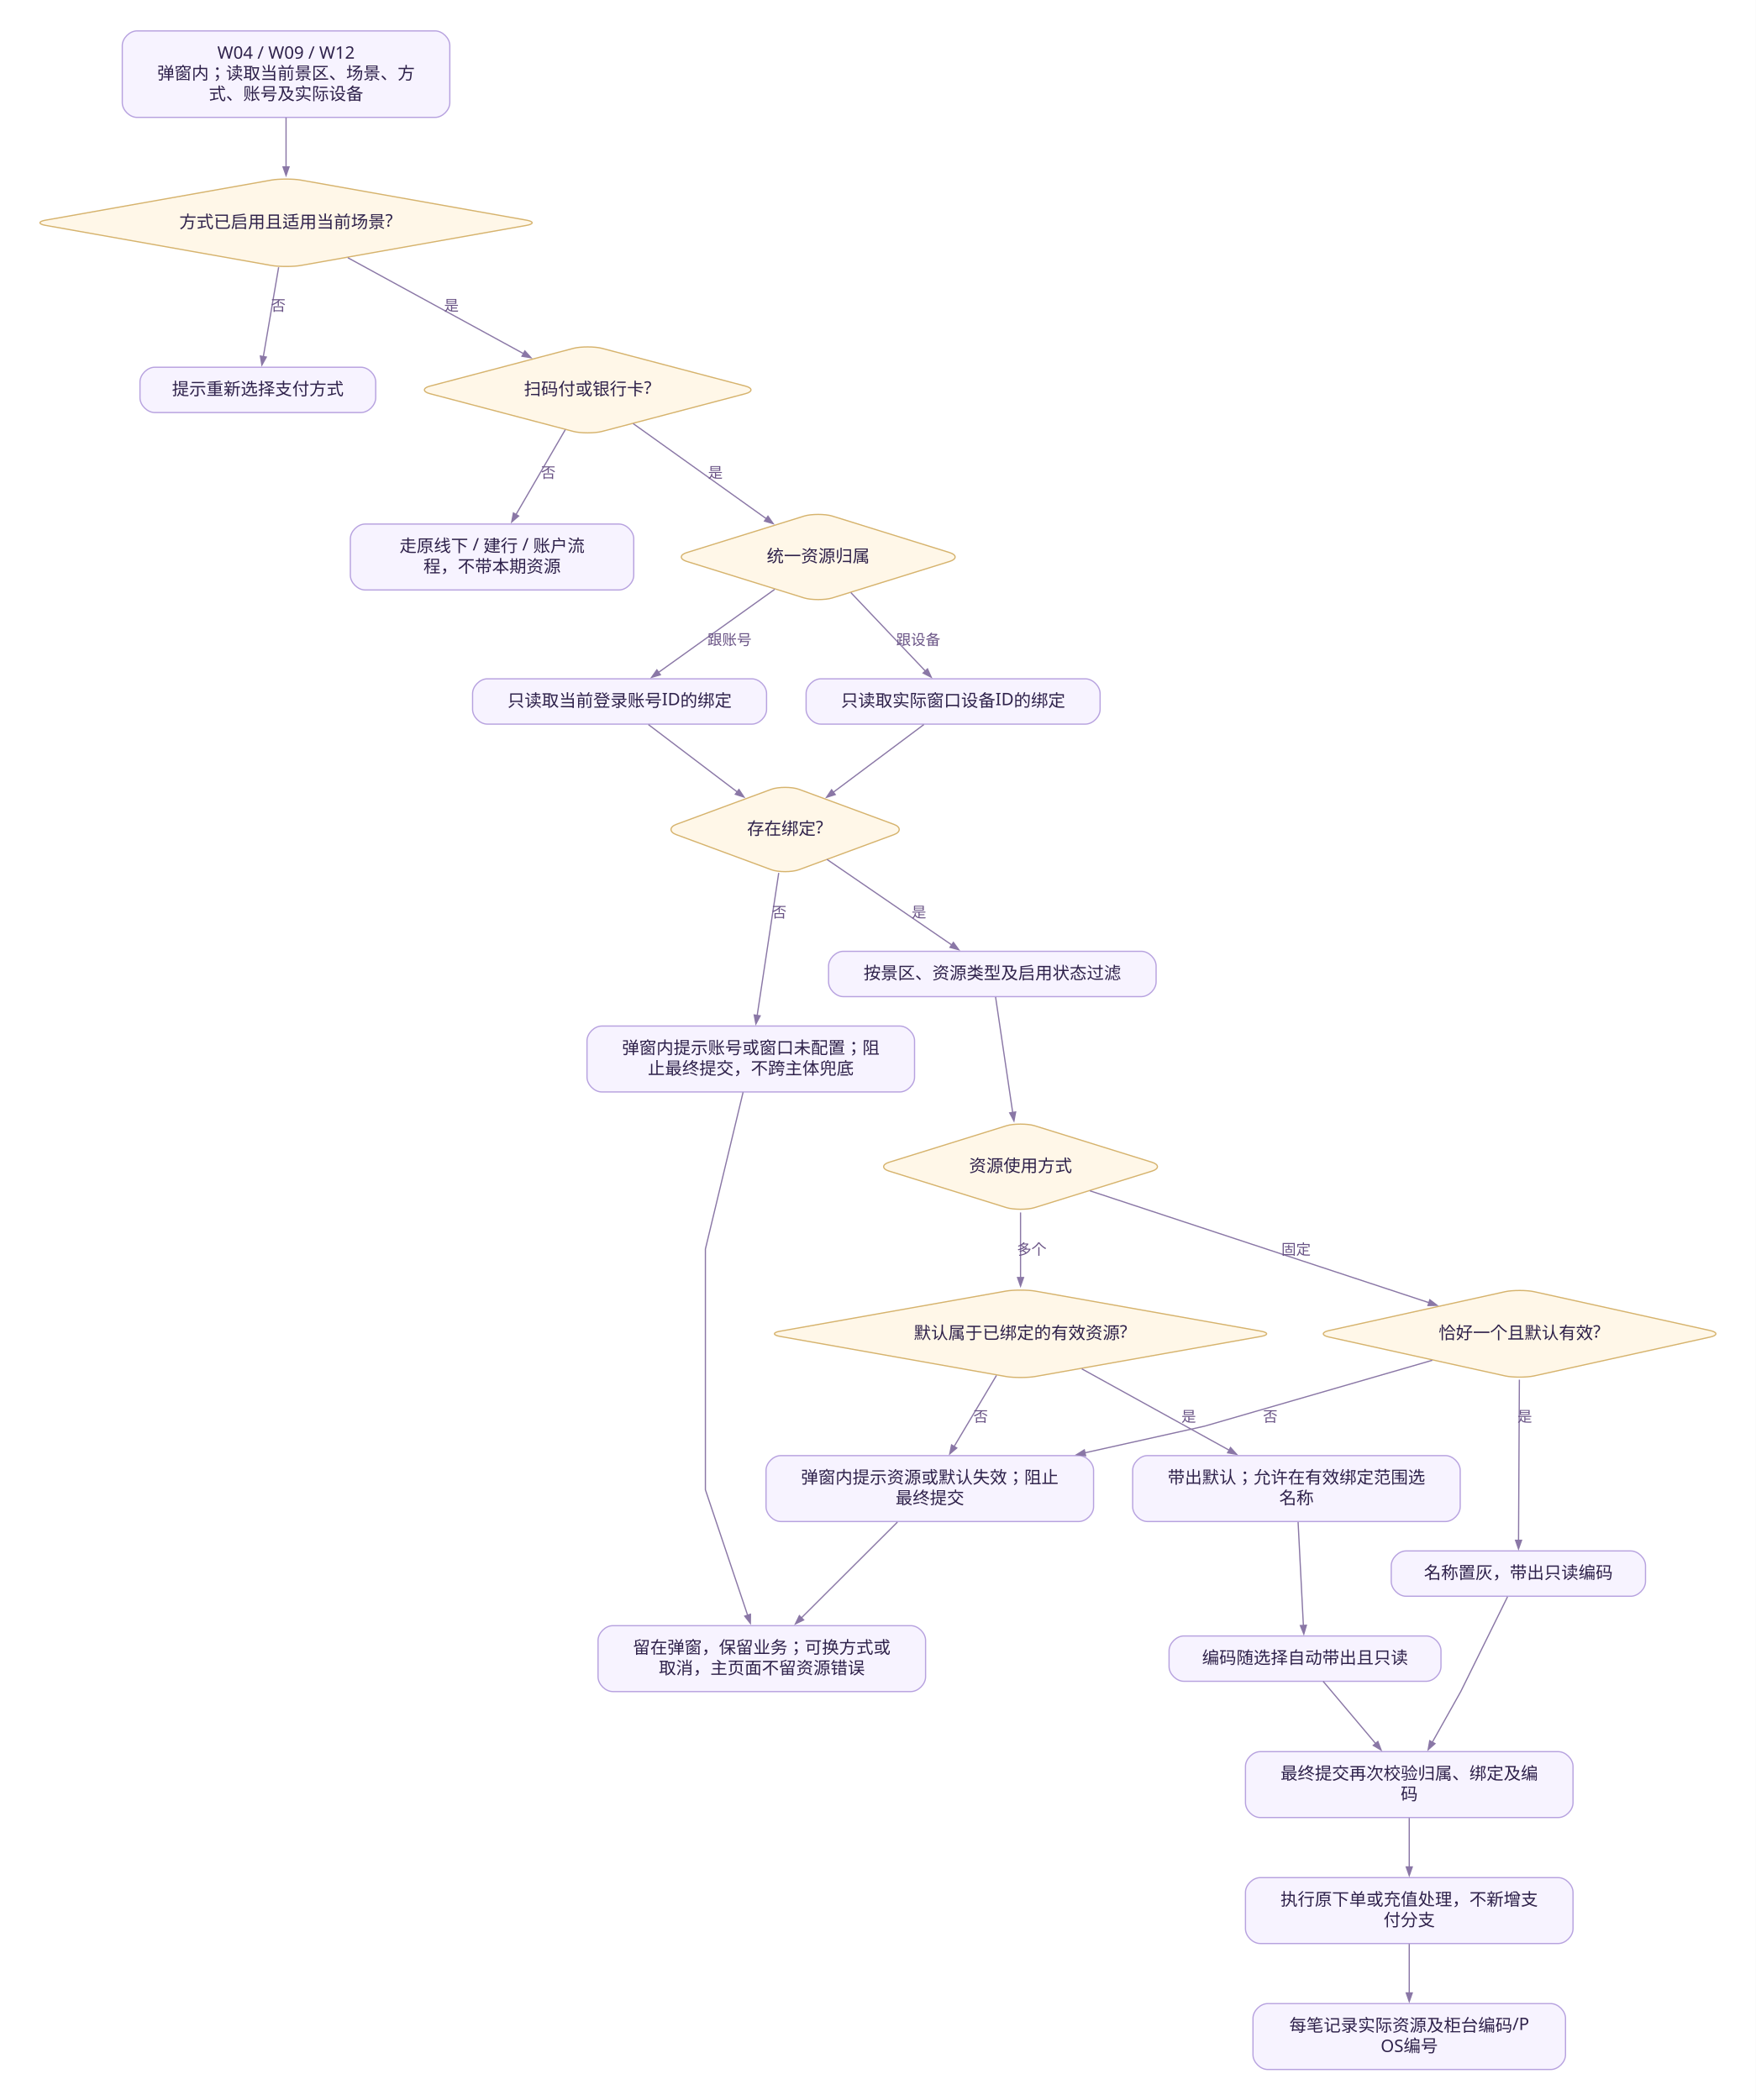
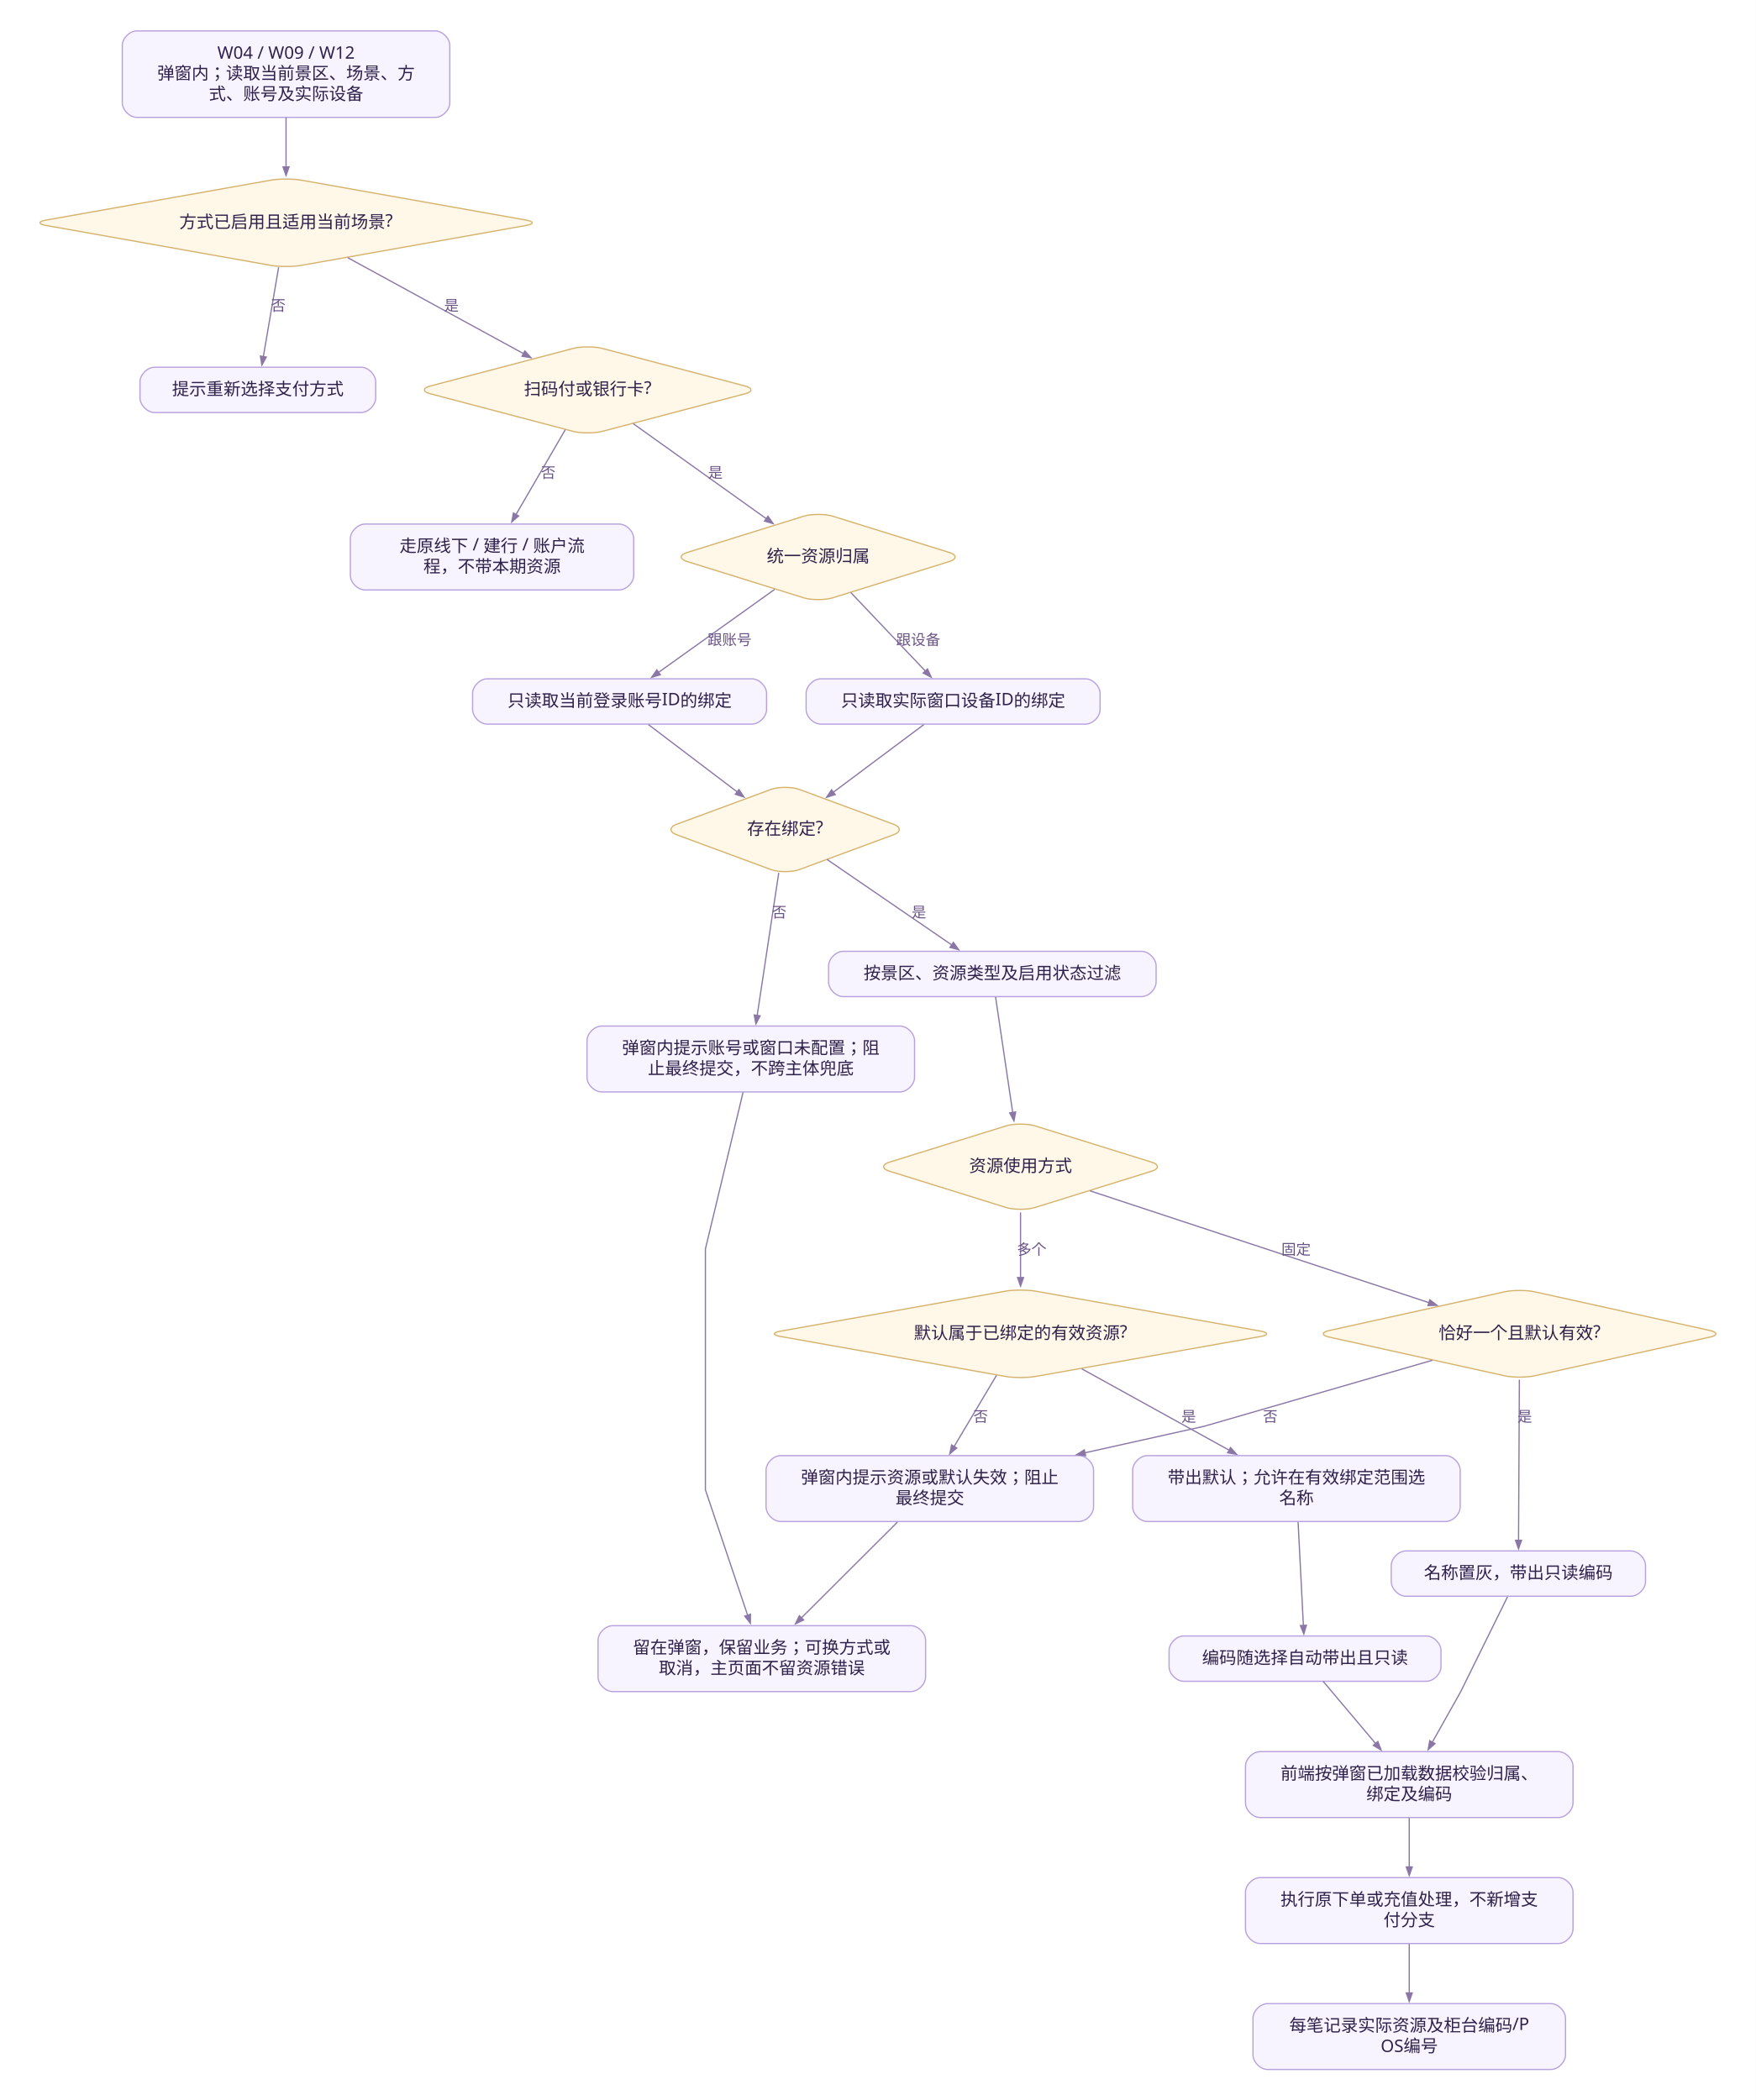
<svg xmlns="http://www.w3.org/2000/svg" width="1432pt" height="1713pt" viewBox="0.00 0.00 1432.00 1713.00">
  <g id="graph0" class="graph" transform="scale(1 1) rotate(0) translate(25.2 1688.12)">
    <polygon fill="white" stroke="none" points="-25.2,25.2 -25.2,-1688.12 1406.68,-1688.12 1406.68,25.2 -25.2,25.2" />
    <g id="node1" class="node">
      <path fill="#f7f3ff" stroke="#b7a2df" d="M329.64,-1662.92C329.64,-1662.92 86.52,-1662.92 86.52,-1662.92 80.52,-1662.92 74.52,-1656.92 74.52,-1650.92 74.52,-1650.92 74.52,-1604.36 74.52,-1604.36 74.52,-1598.36 80.52,-1592.36 86.52,-1592.36 86.52,-1592.36 329.64,-1592.36 329.64,-1592.36 335.64,-1592.36 341.64,-1598.36 341.64,-1604.36 341.64,-1604.36 341.64,-1650.92 341.64,-1650.92 341.64,-1656.92 335.64,-1662.92 329.64,-1662.92" />
      <text xml:space="preserve" text-anchor="middle" x="208.08" y="-1640.24" font-family="PingFang SC" font-size="14.00" fill="#2e214a">W04 / W09 / W12</text>
      <text xml:space="preserve" text-anchor="middle" x="208.08" y="-1623.44" font-family="PingFang SC" font-size="14.00" fill="#2e214a">弹窗内；读取当前景区、场景、方</text>
      <text xml:space="preserve" text-anchor="middle" x="208.08" y="-1606.64" font-family="PingFang SC" font-size="14.00" fill="#2e214a">式、账号及实际设备</text>
    </g>
    <g id="node2" class="node">
      <path fill="#fff7e8" stroke="#d6b36d" d="M196.26,-1541.26C196.26,-1541.26 11.82,-1508.5 11.82,-1508.5 5.91,-1507.45 5.91,-1505.35 11.82,-1504.3 11.82,-1504.3 196.26,-1471.54 196.26,-1471.54 202.17,-1470.49 213.99,-1470.49 219.9,-1471.54 219.9,-1471.54 404.34,-1504.3 404.34,-1504.3 410.25,-1505.35 410.25,-1507.45 404.34,-1508.5 404.34,-1508.5 219.9,-1541.26 219.9,-1541.26 213.99,-1542.31 202.17,-1542.31 196.26,-1541.26" />
      <text xml:space="preserve" text-anchor="middle" x="208.08" y="-1502.2" font-family="PingFang SC" font-size="14.00" fill="#2e214a">方式已启用且适用当前场景?</text>
    </g>
    <g id="edge1" class="edge">
      <path fill="none" stroke="#8a77a6" d="M208.08,-1592.15C208.08,-1579.51 208.08,-1565.01 208.08,-1551.63" />
      <polygon fill="#8a77a6" stroke="#8a77a6" points="210.53,-1551.99 208.08,-1544.99 205.63,-1551.99 210.53,-1551.99" />
    </g>
    <g id="node3" class="node">
      <path fill="#f7f3ff" stroke="#b7a2df" d="M269.2,-1388.56C269.2,-1388.56 100.96,-1388.56 100.96,-1388.56 94.96,-1388.56 88.96,-1382.56 88.96,-1376.56 88.96,-1376.56 88.96,-1363.6 88.96,-1363.6 88.96,-1357.6 94.96,-1351.6 100.96,-1351.6 100.96,-1351.6 269.2,-1351.6 269.2,-1351.6 275.2,-1351.6 281.2,-1357.6 281.2,-1363.6 281.2,-1363.6 281.2,-1376.56 281.2,-1376.56 281.2,-1382.56 275.2,-1388.56 269.2,-1388.56" />
      <text xml:space="preserve" text-anchor="middle" x="185.08" y="-1365.88" font-family="PingFang SC" font-size="14.00" fill="#2e214a">提示重新选择支付方式</text>
    </g>
    <g id="edge2" class="edge">
      <path fill="none" stroke="#8a77a6" d="M202.04,-1470.11C198.12,-1447.26 193.11,-1418 189.56,-1397.22" />
      <polygon fill="#8a77a6" stroke="#8a77a6" points="191.98,-1396.86 188.38,-1390.37 187.15,-1397.69 191.98,-1396.86" />
      <text xml:space="preserve" text-anchor="middle" x="201.77" y="-1434.64" font-family="PingFang SC" font-size="12.00" fill="#695385">否</text>
    </g>
    <g id="node4" class="node">
      <path fill="#fff7e8" stroke="#d6b36d" d="M442.48,-1403.99C442.48,-1403.99 325.28,-1373.13 325.28,-1373.13 319.48,-1371.61 319.48,-1368.55 325.28,-1367.03 325.28,-1367.03 442.48,-1336.17 442.48,-1336.17 448.28,-1334.65 459.88,-1334.65 465.68,-1336.17 465.68,-1336.17 582.88,-1367.03 582.88,-1367.03 588.68,-1368.55 588.68,-1371.61 582.88,-1373.13 582.88,-1373.13 465.68,-1403.99 465.68,-1403.99 459.88,-1405.51 448.28,-1405.51 442.48,-1403.99" />
      <text xml:space="preserve" text-anchor="middle" x="454.08" y="-1365.88" font-family="PingFang SC" font-size="14.00" fill="#2e214a">扫码付或银行卡?</text>
    </g>
    <g id="edge3" class="edge">
      <path fill="none" stroke="#8a77a6" d="M258.46,-1477.89C300.23,-1455.09 359.41,-1422.77 401.72,-1399.67" />
      <polygon fill="#8a77a6" stroke="#8a77a6" points="402.85,-1401.84 407.82,-1396.34 400.5,-1397.54 402.85,-1401.84" />
      <text xml:space="preserve" text-anchor="middle" x="342.96" y="-1434.64" font-family="PingFang SC" font-size="12.00" fill="#695385">是</text>
    </g>
    <g id="node5" class="node">
      <path fill="#f7f3ff" stroke="#b7a2df" d="M479.64,-1260.64C479.64,-1260.64 272.52,-1260.64 272.52,-1260.64 266.52,-1260.64 260.52,-1254.64 260.52,-1248.64 260.52,-1248.64 260.52,-1218.88 260.52,-1218.88 260.52,-1212.88 266.52,-1206.88 272.52,-1206.88 272.52,-1206.88 479.64,-1206.88 479.64,-1206.88 485.64,-1206.88 491.64,-1212.88 491.64,-1218.88 491.64,-1218.88 491.64,-1248.64 491.64,-1248.64 491.64,-1254.64 485.64,-1260.64 479.64,-1260.64" />
      <text xml:space="preserve" text-anchor="middle" x="376.08" y="-1237.96" font-family="PingFang SC" font-size="14.00" fill="#2e214a">走原线下 / 建行 / 账户流</text>
      <text xml:space="preserve" text-anchor="middle" x="376.08" y="-1221.16" font-family="PingFang SC" font-size="14.00" fill="#2e214a">程，不带本期资源</text>
    </g>
    <g id="edge4" class="edge">
      <path fill="none" stroke="#8a77a6" d="M435.79,-1337.59C423.71,-1316.78 407.89,-1289.53 395.57,-1268.32" />
      <polygon fill="#8a77a6" stroke="#8a77a6" points="397.76,-1267.22 392.13,-1262.39 393.52,-1269.68 397.76,-1267.22" />
      <text xml:space="preserve" text-anchor="middle" x="421.92" y="-1298.32" font-family="PingFang SC" font-size="12.00" fill="#695385">否</text>
    </g>
    <g id="node6" class="node">
      <path fill="#fff7e8" stroke="#d6b36d" d="M630.62,-1267.16C630.62,-1267.16 534.74,-1237.32 534.74,-1237.32 529.01,-1235.54 529.01,-1231.98 534.74,-1230.2 534.74,-1230.2 630.62,-1200.36 630.62,-1200.36 636.35,-1198.58 647.81,-1198.58 653.54,-1200.36 653.54,-1200.36 749.42,-1230.2 749.42,-1230.2 755.15,-1231.98 755.15,-1235.54 749.42,-1237.32 749.42,-1237.32 653.54,-1267.16 653.54,-1267.16 647.81,-1268.94 636.35,-1268.94 630.62,-1267.16" />
      <text xml:space="preserve" text-anchor="middle" x="642.08" y="-1229.56" font-family="PingFang SC" font-size="14.00" fill="#2e214a">统一资源归属</text>
    </g>
    <g id="edge5" class="edge">
      <path fill="none" stroke="#8a77a6" d="M491.22,-1342.54C522.49,-1320.2 567.21,-1288.25 599.84,-1264.94" />
      <polygon fill="#8a77a6" stroke="#8a77a6" points="601.1,-1267.05 605.37,-1260.98 598.26,-1263.06 601.1,-1267.05" />
      <text xml:space="preserve" text-anchor="middle" x="558.22" y="-1298.32" font-family="PingFang SC" font-size="12.00" fill="#695385">是</text>
    </g>
    <g id="node7" class="node">
      <path fill="#f7f3ff" stroke="#b7a2df" d="M587.96,-1134.4C587.96,-1134.4 372.2,-1134.4 372.2,-1134.4 366.2,-1134.4 360.2,-1128.4 360.2,-1122.4 360.2,-1122.4 360.2,-1109.44 360.2,-1109.44 360.2,-1103.44 366.2,-1097.44 372.2,-1097.44 372.2,-1097.44 587.96,-1097.44 587.96,-1097.44 593.96,-1097.44 599.96,-1103.44 599.96,-1109.44 599.96,-1109.44 599.96,-1122.4 599.96,-1122.4 599.96,-1128.4 593.96,-1134.4 587.96,-1134.4" />
      <text xml:space="preserve" text-anchor="middle" x="480.08" y="-1111.72" font-family="PingFang SC" font-size="14.00" fill="#2e214a">只读取当前登录账号ID的绑定</text>
    </g>
    <g id="edge6" class="edge">
      <path fill="none" stroke="#8a77a6" d="M606.53,-1207.34C578.19,-1187.08 538.89,-1158.97 511.65,-1139.5" />
      <polygon fill="#8a77a6" stroke="#8a77a6" points="513.35,-1137.7 506.23,-1135.62 510.5,-1141.69 513.35,-1137.7" />
      <text xml:space="preserve" text-anchor="middle" x="569.72" y="-1162" font-family="PingFang SC" font-size="12.00" fill="#695385">跟账号</text>
    </g>
    <g id="node8" class="node">
      <path fill="#f7f3ff" stroke="#b7a2df" d="M859.96,-1134.4C859.96,-1134.4 644.2,-1134.4 644.2,-1134.4 638.2,-1134.4 632.2,-1128.4 632.2,-1122.4 632.2,-1122.4 632.2,-1109.44 632.2,-1109.44 632.2,-1103.44 638.2,-1097.44 644.2,-1097.44 644.2,-1097.44 859.96,-1097.44 859.96,-1097.44 865.96,-1097.44 871.96,-1103.44 871.96,-1109.44 871.96,-1109.44 871.96,-1122.4 871.96,-1122.4 871.96,-1128.4 865.96,-1134.4 859.96,-1134.4" />
      <text xml:space="preserve" text-anchor="middle" x="752.08" y="-1111.72" font-family="PingFang SC" font-size="14.00" fill="#2e214a">只读取实际窗口设备ID的绑定</text>
    </g>
    <g id="edge7" class="edge">
      <path fill="none" stroke="#8a77a6" d="M668.71,-1204.72C687.33,-1185.11 711.93,-1159.2 729.57,-1140.62" />
      <polygon fill="#8a77a6" stroke="#8a77a6" points="731.19,-1142.48 734.23,-1135.72 727.63,-1139.11 731.19,-1142.48" />
      <text xml:space="preserve" text-anchor="middle" x="723.67" y="-1162" font-family="PingFang SC" font-size="12.00" fill="#695385">跟设备</text>
    </g>
    <g id="node9" class="node">
      <path fill="#fff7e8" stroke="#d6b36d" d="M603.82,-1044.28C603.82,-1044.28 526.26,-1015.64 526.26,-1015.64 520.63,-1013.56 520.63,-1009.4 526.26,-1007.32 526.26,-1007.32 603.82,-978.68 603.82,-978.68 609.45,-976.6 620.71,-976.6 626.34,-978.68 626.34,-978.68 703.9,-1007.32 703.9,-1007.32 709.53,-1009.4 709.53,-1013.56 703.9,-1015.64 703.9,-1015.64 626.34,-1044.28 626.34,-1044.28 620.71,-1046.36 609.45,-1046.36 603.82,-1044.28" />
      <text xml:space="preserve" text-anchor="middle" x="615.08" y="-1007.28" font-family="PingFang SC" font-size="14.00" fill="#2e214a">存在绑定?</text>
    </g>
    <g id="edge8" class="edge">
      <path fill="none" stroke="#8a77a6" d="M503.6,-1097.08C523.53,-1081.95 552.54,-1059.93 575.97,-1042.16" />
      <polygon fill="#8a77a6" stroke="#8a77a6" points="577.43,-1044.12 581.53,-1037.94 574.47,-1040.22 577.43,-1044.12" />
    </g>
    <g id="edge9" class="edge">
      <path fill="none" stroke="#8a77a6" d="M728.22,-1097.08C707.82,-1081.83 678.09,-1059.59 654.21,-1041.74" />
      <polygon fill="#8a77a6" stroke="#8a77a6" points="655.94,-1039.97 648.86,-1037.74 653,-1043.89 655.94,-1039.97" />
    </g>
    <g id="node10" class="node">
      <path fill="#f7f3ff" stroke="#b7a2df" d="M708.64,-851.16C708.64,-851.16 465.52,-851.16 465.52,-851.16 459.52,-851.16 453.52,-845.16 453.52,-839.16 453.52,-839.16 453.52,-809.4 453.52,-809.4 453.52,-803.4 459.52,-797.4 465.52,-797.4 465.52,-797.4 708.64,-797.4 708.64,-797.4 714.64,-797.4 720.64,-803.4 720.64,-809.4 720.64,-809.4 720.64,-839.16 720.64,-839.16 720.64,-845.16 714.64,-851.16 708.64,-851.16" />
      <text xml:space="preserve" text-anchor="middle" x="587.08" y="-828.48" font-family="PingFang SC" font-size="14.00" fill="#2e214a">弹窗内提示账号或窗口未配置；阻</text>
      <text xml:space="preserve" text-anchor="middle" x="587.08" y="-811.68" font-family="PingFang SC" font-size="14.00" fill="#2e214a">止最终提交，不跨主体兜底</text>
    </g>
    <g id="edge10" class="edge">
      <path fill="none" stroke="#8a77a6" d="M609.88,-976.08C604.85,-942.81 597.27,-892.68 592.25,-859.48" />
      <polygon fill="#8a77a6" stroke="#8a77a6" points="594.73,-859.48 591.26,-852.92 589.88,-860.21 594.73,-859.48" />
      <text xml:space="preserve" text-anchor="middle" x="610.3" y="-939.72" font-family="PingFang SC" font-size="12.00" fill="#695385">否</text>
    </g>
    <g id="node11" class="node">
      <path fill="#f7f3ff" stroke="#b7a2df" d="M905.64,-912.12C905.64,-912.12 662.52,-912.12 662.52,-912.12 656.52,-912.12 650.52,-906.12 650.52,-900.12 650.52,-900.12 650.52,-887.16 650.52,-887.16 650.52,-881.16 656.52,-875.16 662.52,-875.16 662.52,-875.16 905.64,-875.16 905.64,-875.16 911.64,-875.16 917.64,-881.16 917.64,-887.16 917.64,-887.16 917.64,-900.12 917.64,-900.12 917.64,-906.12 911.64,-912.12 905.64,-912.12" />
      <text xml:space="preserve" text-anchor="middle" x="784.08" y="-889.44" font-family="PingFang SC" font-size="14.00" fill="#2e214a">按景区、资源类型及启用状态过滤</text>
    </g>
    <g id="edge11" class="edge">
      <path fill="none" stroke="#8a77a6" d="M649.28,-987.04C679.01,-966.66 721.81,-937.32 751.16,-917.2" />
      <polygon fill="#8a77a6" stroke="#8a77a6" points="752.31,-919.39 756.7,-913.41 749.54,-915.34 752.31,-919.39" />
      <text xml:space="preserve" text-anchor="middle" x="724.19" y="-939.72" font-family="PingFang SC" font-size="12.00" fill="#695385">是</text>
    </g>
    <g id="node22" class="node">
      <path fill="#f7f3ff" stroke="#b7a2df" d="M717.64,-362.04C717.64,-362.04 474.52,-362.04 474.52,-362.04 468.52,-362.04 462.52,-356.04 462.52,-350.04 462.52,-350.04 462.52,-320.28 462.52,-320.28 462.52,-314.28 468.52,-308.28 474.52,-308.28 474.52,-308.28 717.64,-308.28 717.64,-308.28 723.64,-308.28 729.64,-314.28 729.64,-320.28 729.64,-320.28 729.64,-350.04 729.64,-350.04 729.64,-356.04 723.64,-362.04 717.64,-362.04" />
      <text xml:space="preserve" text-anchor="middle" x="596.08" y="-339.36" font-family="PingFang SC" font-size="14.00" fill="#2e214a">留在弹窗，保留业务；可换方式或</text>
      <text xml:space="preserve" text-anchor="middle" x="596.08" y="-322.56" font-family="PingFang SC" font-size="14.00" fill="#2e214a">取消，主页面不留资源错误</text>
    </g>
    <g id="edge24" class="edge">
      <path fill="none" stroke="#8a77a6" d="M580.8,-797.16C570.25,-753.22 550.08,-669.28 550.08,-669.28 550.08,-669.28 550.08,-669.28 550.08,-472.88 550.08,-472.88 570.88,-411.06 584.51,-370.56" />
      <polygon fill="#8a77a6" stroke="#8a77a6" points="586.82,-371.37 586.73,-363.96 582.17,-369.81 586.82,-371.37" />
    </g>
    <g id="node12" class="node">
      <path fill="#fff7e8" stroke="#d6b36d" d="M795.62,-769.84C795.62,-769.84 699.74,-740 699.74,-740 694.01,-738.22 694.01,-734.66 699.74,-732.88 699.74,-732.88 795.62,-703.04 795.62,-703.04 801.35,-701.26 812.81,-701.26 818.54,-703.04 818.54,-703.04 914.42,-732.88 914.42,-732.88 920.15,-734.66 920.15,-738.22 914.42,-740 914.42,-740 818.54,-769.84 818.54,-769.84 812.81,-771.62 801.35,-771.62 795.62,-769.84" />
      <text xml:space="preserve" text-anchor="middle" x="807.08" y="-732.24" font-family="PingFang SC" font-size="14.00" fill="#2e214a">资源使用方式</text>
    </g>
    <g id="edge12" class="edge">
      <path fill="none" stroke="#8a77a6" d="M786.72,-874.84C790.11,-851.96 796.11,-811.49 800.72,-780.38" />
      <polygon fill="#8a77a6" stroke="#8a77a6" points="803.09,-781.06 801.7,-773.78 798.25,-780.34 803.09,-781.06" />
    </g>
    <g id="node13" class="node">
      <path fill="#fff7e8" stroke="#d6b36d" d="M1202.36,-634.49C1202.36,-634.49 1058.4,-602.71 1058.4,-602.71 1052.54,-601.41 1052.54,-598.83 1058.4,-597.53 1058.4,-597.53 1202.36,-565.75 1202.36,-565.75 1208.22,-564.45 1219.94,-564.45 1225.8,-565.75 1225.8,-565.75 1369.76,-597.53 1369.76,-597.53 1375.62,-598.83 1375.62,-601.41 1369.76,-602.71 1369.76,-602.71 1225.8,-634.49 1225.8,-634.49 1219.94,-635.79 1208.22,-635.79 1202.36,-634.49" />
      <text xml:space="preserve" text-anchor="middle" x="1214.08" y="-595.92" font-family="PingFang SC" font-size="14.00" fill="#2e214a">恰好一个且默认有效?</text>
    </g>
    <g id="edge13" class="edge">
      <path fill="none" stroke="#8a77a6" d="M863.67,-716.76C935.79,-692.96 1060.6,-651.77 1140.17,-625.51" />
      <polygon fill="#8a77a6" stroke="#8a77a6" points="1140.88,-627.86 1146.76,-623.34 1139.35,-623.2 1140.88,-627.86" />
      <text xml:space="preserve" text-anchor="middle" x="1031.78" y="-664.68" font-family="PingFang SC" font-size="12.00" fill="#695385">固定</text>
    </g>
    <g id="node14" class="node">
      <path fill="#fff7e8" stroke="#d6b36d" d="M795.26,-634.98C795.26,-634.98 610.82,-602.22 610.82,-602.22 604.91,-601.17 604.91,-599.07 610.82,-598.02 610.82,-598.02 795.26,-565.26 795.26,-565.26 801.17,-564.21 812.99,-564.21 818.9,-565.26 818.9,-565.26 1003.34,-598.02 1003.34,-598.02 1009.25,-599.07 1009.25,-601.17 1003.34,-602.22 1003.34,-602.22 818.9,-634.98 818.9,-634.98 812.99,-636.03 801.17,-636.03 795.26,-634.98" />
      <text xml:space="preserve" text-anchor="middle" x="807.08" y="-595.92" font-family="PingFang SC" font-size="14.00" fill="#2e214a">默认属于已绑定的有效资源?</text>
    </g>
    <g id="edge14" class="edge">
      <path fill="none" stroke="#8a77a6" d="M807.08,-699.09C807.08,-682.67 807.08,-663.1 807.08,-645.79" />
      <polygon fill="#8a77a6" stroke="#8a77a6" points="809.53,-646.01 807.08,-639.01 804.63,-646.01 809.53,-646.01" />
      <text xml:space="preserve" text-anchor="middle" x="816.08" y="-664.68" font-family="PingFang SC" font-size="12.00" fill="#695385">多个</text>
    </g>
    <g id="node15" class="node">
      <path fill="#f7f3ff" stroke="#b7a2df" d="M854.64,-500.76C854.64,-500.76 611.52,-500.76 611.52,-500.76 605.52,-500.76 599.52,-494.76 599.52,-488.76 599.52,-488.76 599.52,-459 599.52,-459 599.52,-453 605.52,-447 611.52,-447 611.52,-447 854.64,-447 854.64,-447 860.64,-447 866.64,-453 866.64,-459 866.64,-459 866.64,-488.76 866.64,-488.76 866.64,-494.76 860.64,-500.76 854.64,-500.76" />
      <text xml:space="preserve" text-anchor="middle" x="733.08" y="-478.08" font-family="PingFang SC" font-size="14.00" fill="#2e214a">弹窗内提示资源或默认失效；阻止</text>
      <text xml:space="preserve" text-anchor="middle" x="733.08" y="-461.28" font-family="PingFang SC" font-size="14.00" fill="#2e214a">最终提交</text>
    </g>
    <g id="edge15" class="edge">
      <path fill="none" stroke="#8a77a6" d="M1142.83,-578.51C1066.77,-556.5 957.08,-524.76 957.08,-524.76 957.08,-524.76 910.3,-514.34 859.49,-503.03" />
      <polygon fill="#8a77a6" stroke="#8a77a6" points="860.15,-500.67 852.79,-501.54 859.09,-505.45 860.15,-500.67" />
      <text xml:space="preserve" text-anchor="middle" x="1010.74" y="-528.36" font-family="PingFang SC" font-size="12.00" fill="#695385">否</text>
    </g>
    <g id="node16" class="node">
      <path fill="#f7f3ff" stroke="#b7a2df" d="M1304.76,-423C1304.76,-423 1121.4,-423 1121.4,-423 1115.4,-423 1109.4,-417 1109.4,-411 1109.4,-411 1109.4,-398.04 1109.4,-398.04 1109.4,-392.04 1115.4,-386.04 1121.4,-386.04 1121.4,-386.04 1304.76,-386.04 1304.76,-386.04 1310.76,-386.04 1316.76,-392.04 1316.76,-398.04 1316.76,-398.04 1316.76,-411 1316.76,-411 1316.76,-417 1310.76,-423 1304.76,-423" />
      <text xml:space="preserve" text-anchor="middle" x="1213.08" y="-400.32" font-family="PingFang SC" font-size="14.00" fill="#2e214a">名称置灰，带出只读编码</text>
    </g>
    <g id="edge17" class="edge">
      <path fill="none" stroke="#8a77a6" d="M1213.89,-562.71C1213.69,-524.5 1213.39,-465.39 1213.21,-431.6" />
      <polygon fill="#8a77a6" stroke="#8a77a6" points="1215.67,-431.68 1213.18,-424.69 1210.77,-431.7 1215.67,-431.68" />
      <text xml:space="preserve" text-anchor="middle" x="1218.27" y="-528.36" font-family="PingFang SC" font-size="12.00" fill="#695385">是</text>
    </g>
    <g id="edge16" class="edge">
      <path fill="none" stroke="#8a77a6" d="M787.44,-566.15C776.71,-548.13 763.45,-525.87 752.72,-507.85" />
      <polygon fill="#8a77a6" stroke="#8a77a6" points="755.05,-506.97 749.36,-502.21 750.84,-509.48 755.05,-506.97" />
      <text xml:space="preserve" text-anchor="middle" x="774.58" y="-528.36" font-family="PingFang SC" font-size="12.00" fill="#695385">否</text>
    </g>
    <g id="node17" class="node">
      <path fill="#f7f3ff" stroke="#b7a2df" d="M1153.64,-500.76C1153.64,-500.76 910.52,-500.76 910.52,-500.76 904.52,-500.76 898.52,-494.76 898.52,-488.76 898.52,-488.76 898.52,-459 898.52,-459 898.52,-453 904.52,-447 910.52,-447 910.52,-447 1153.64,-447 1153.64,-447 1159.64,-447 1165.64,-453 1165.64,-459 1165.64,-459 1165.64,-488.76 1165.64,-488.76 1165.64,-494.76 1159.64,-500.76 1153.64,-500.76" />
      <text xml:space="preserve" text-anchor="middle" x="1032.08" y="-478.08" font-family="PingFang SC" font-size="14.00" fill="#2e214a">带出默认；允许在有效绑定范围选</text>
      <text xml:space="preserve" text-anchor="middle" x="1032.08" y="-461.28" font-family="PingFang SC" font-size="14.00" fill="#2e214a">名称</text>
    </g>
    <g id="edge18" class="edge">
      <path fill="none" stroke="#8a77a6" d="M857.01,-571.55C892.7,-551.84 940.7,-525.34 977.41,-505.07" />
      <polygon fill="#8a77a6" stroke="#8a77a6" points="978.33,-507.36 983.27,-501.83 975.96,-503.07 978.33,-507.36" />
      <text xml:space="preserve" text-anchor="middle" x="944.23" y="-528.36" font-family="PingFang SC" font-size="12.00" fill="#695385">是</text>
    </g>
    <g id="edge25" class="edge">
      <path fill="none" stroke="#8a77a6" d="M706.67,-446.52C684.3,-424.2 652.16,-392.13 628.29,-368.31" />
      <polygon fill="#8a77a6" stroke="#8a77a6" points="630.17,-366.72 623.49,-363.51 626.71,-370.19 630.17,-366.72" />
    </g>
    <g id="node19" class="node">
      <path fill="#f7f3ff" stroke="#b7a2df" d="M1245.64,-259.28C1245.64,-259.28 1002.52,-259.28 1002.52,-259.28 996.52,-259.28 990.52,-253.28 990.52,-247.28 990.52,-247.28 990.52,-217.52 990.52,-217.52 990.52,-211.52 996.52,-205.52 1002.52,-205.52 1002.52,-205.52 1245.64,-205.52 1245.64,-205.52 1251.64,-205.52 1257.64,-211.52 1257.64,-217.52 1257.64,-217.52 1257.64,-247.28 1257.64,-247.28 1257.64,-253.28 1251.64,-259.28 1245.64,-259.28" />
-       <text xml:space="preserve" text-anchor="middle" x="1124.08" y="-236.6" font-family="PingFang SC" font-size="14.00" fill="#2e214a">最终提交再次校验归属、绑定及编</text>
-       <text xml:space="preserve" text-anchor="middle" x="1124.08" y="-219.8" font-family="PingFang SC" font-size="14.00" fill="#2e214a">码</text>
+       <text xml:space="preserve" text-anchor="middle" x="1124.08" y="-236.6" font-family="PingFang SC" font-size="14.00" fill="#2e214a">前端按弹窗已加载数据校验归属、</text>
+       <text xml:space="preserve" text-anchor="middle" x="1124.08" y="-219.8" font-family="PingFang SC" font-size="14.00" fill="#2e214a">绑定及编码</text>
    </g>
    <g id="edge20" class="edge">
      <path fill="none" stroke="#8a77a6" d="M1204.24,-385.61C1190.62,-358.02 1166.08,-308.28 1166.08,-308.28 1166.08,-308.28 1154.02,-286.79 1142.83,-266.83" />
      <polygon fill="#8a77a6" stroke="#8a77a6" points="1145.07,-265.82 1139.51,-260.91 1140.8,-268.21 1145.07,-265.82" />
    </g>
    <g id="node18" class="node">
      <path fill="#f7f3ff" stroke="#b7a2df" d="M1137.96,-353.64C1137.96,-353.64 940.2,-353.64 940.2,-353.64 934.2,-353.64 928.2,-347.64 928.2,-341.64 928.2,-341.64 928.2,-328.68 928.2,-328.68 928.2,-322.68 934.2,-316.68 940.2,-316.68 940.2,-316.68 1137.96,-316.68 1137.96,-316.68 1143.96,-316.68 1149.96,-322.68 1149.96,-328.68 1149.96,-328.68 1149.96,-341.64 1149.96,-341.64 1149.96,-347.64 1143.96,-353.64 1137.96,-353.64" />
      <text xml:space="preserve" text-anchor="middle" x="1039.08" y="-330.96" font-family="PingFang SC" font-size="14.00" fill="#2e214a">编码随选择自动带出且只读</text>
    </g>
    <g id="edge19" class="edge">
      <path fill="none" stroke="#8a77a6" d="M1033.43,-446.52C1034.68,-422.19 1036.51,-386.28 1037.75,-362.09" />
      <polygon fill="#8a77a6" stroke="#8a77a6" points="1040.19,-362.38 1038.1,-355.27 1035.3,-362.13 1040.19,-362.38" />
    </g>
    <g id="edge21" class="edge">
      <path fill="none" stroke="#8a77a6" d="M1053.89,-316.61C1065.75,-302.55 1082.71,-282.44 1096.98,-265.52" />
      <polygon fill="#8a77a6" stroke="#8a77a6" points="1098.49,-267.53 1101.13,-260.6 1094.75,-264.37 1098.49,-267.53" />
    </g>
    <g id="node20" class="node">
      <path fill="#f7f3ff" stroke="#b7a2df" d="M1245.64,-156.52C1245.64,-156.52 1002.52,-156.52 1002.52,-156.52 996.52,-156.52 990.52,-150.52 990.52,-144.52 990.52,-144.52 990.52,-114.76 990.52,-114.76 990.52,-108.76 996.52,-102.76 1002.52,-102.76 1002.52,-102.76 1245.64,-102.76 1245.64,-102.76 1251.64,-102.76 1257.64,-108.76 1257.64,-114.76 1257.64,-114.76 1257.64,-144.52 1257.64,-144.52 1257.64,-150.52 1251.64,-156.52 1245.64,-156.52" />
      <text xml:space="preserve" text-anchor="middle" x="1124.08" y="-133.84" font-family="PingFang SC" font-size="14.00" fill="#2e214a">执行原下单或充值处理，不新增支</text>
      <text xml:space="preserve" text-anchor="middle" x="1124.08" y="-117.04" font-family="PingFang SC" font-size="14.00" fill="#2e214a">付分支</text>
    </g>
    <g id="edge22" class="edge">
      <path fill="none" stroke="#8a77a6" d="M1124.08,-205.19C1124.08,-192.94 1124.08,-178.2 1124.08,-165.07" />
      <polygon fill="#8a77a6" stroke="#8a77a6" points="1126.53,-165.23 1124.08,-158.23 1121.63,-165.23 1126.53,-165.23" />
    </g>
    <g id="node21" class="node">
      <path fill="#f7f3ff" stroke="#b7a2df" d="M1239.52,-53.76C1239.52,-53.76 1008.64,-53.76 1008.64,-53.76 1002.64,-53.76 996.64,-47.76 996.64,-41.76 996.64,-41.76 996.64,-12 996.64,-12 996.64,-6 1002.64,0 1008.64,0 1008.64,0 1239.52,0 1239.52,0 1245.52,0 1251.52,-6 1251.52,-12 1251.52,-12 1251.52,-41.76 1251.52,-41.76 1251.52,-47.76 1245.52,-53.76 1239.52,-53.76" />
      <text xml:space="preserve" text-anchor="middle" x="1124.08" y="-31.08" font-family="PingFang SC" font-size="14.00" fill="#2e214a">每笔记录实际资源及柜台编码/P</text>
      <text xml:space="preserve" text-anchor="middle" x="1124.08" y="-14.28" font-family="PingFang SC" font-size="14.00" fill="#2e214a">OS编号</text>
    </g>
    <g id="edge23" class="edge">
      <path fill="none" stroke="#8a77a6" d="M1124.08,-102.43C1124.08,-90.18 1124.08,-75.44 1124.08,-62.31" />
      <polygon fill="#8a77a6" stroke="#8a77a6" points="1126.53,-62.47 1124.08,-55.47 1121.63,-62.47 1126.53,-62.47" />
    </g>
  </g>
</svg>
